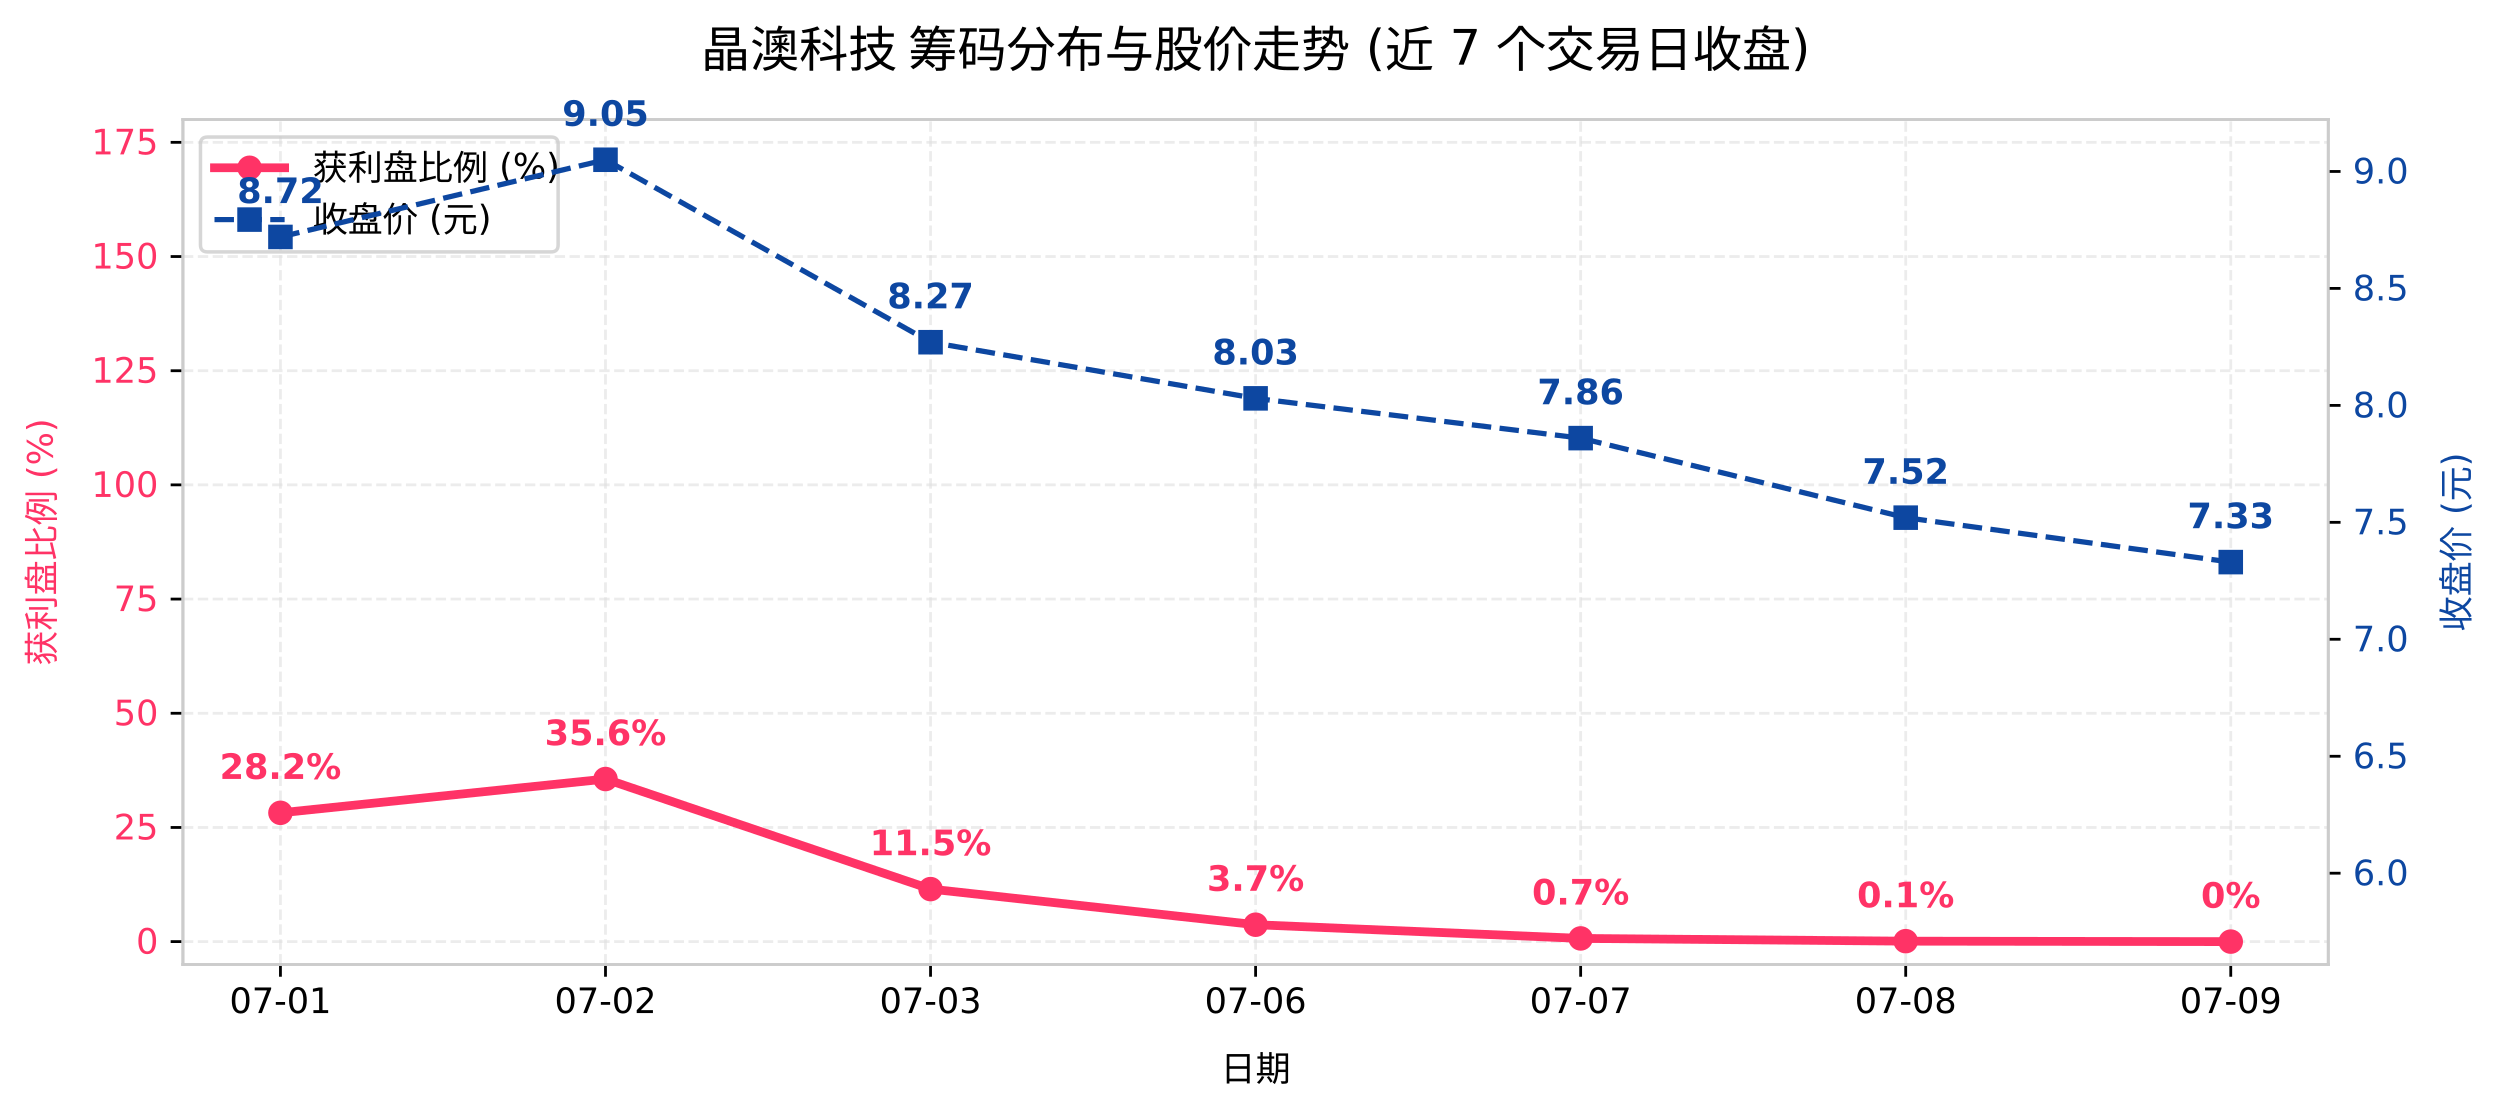
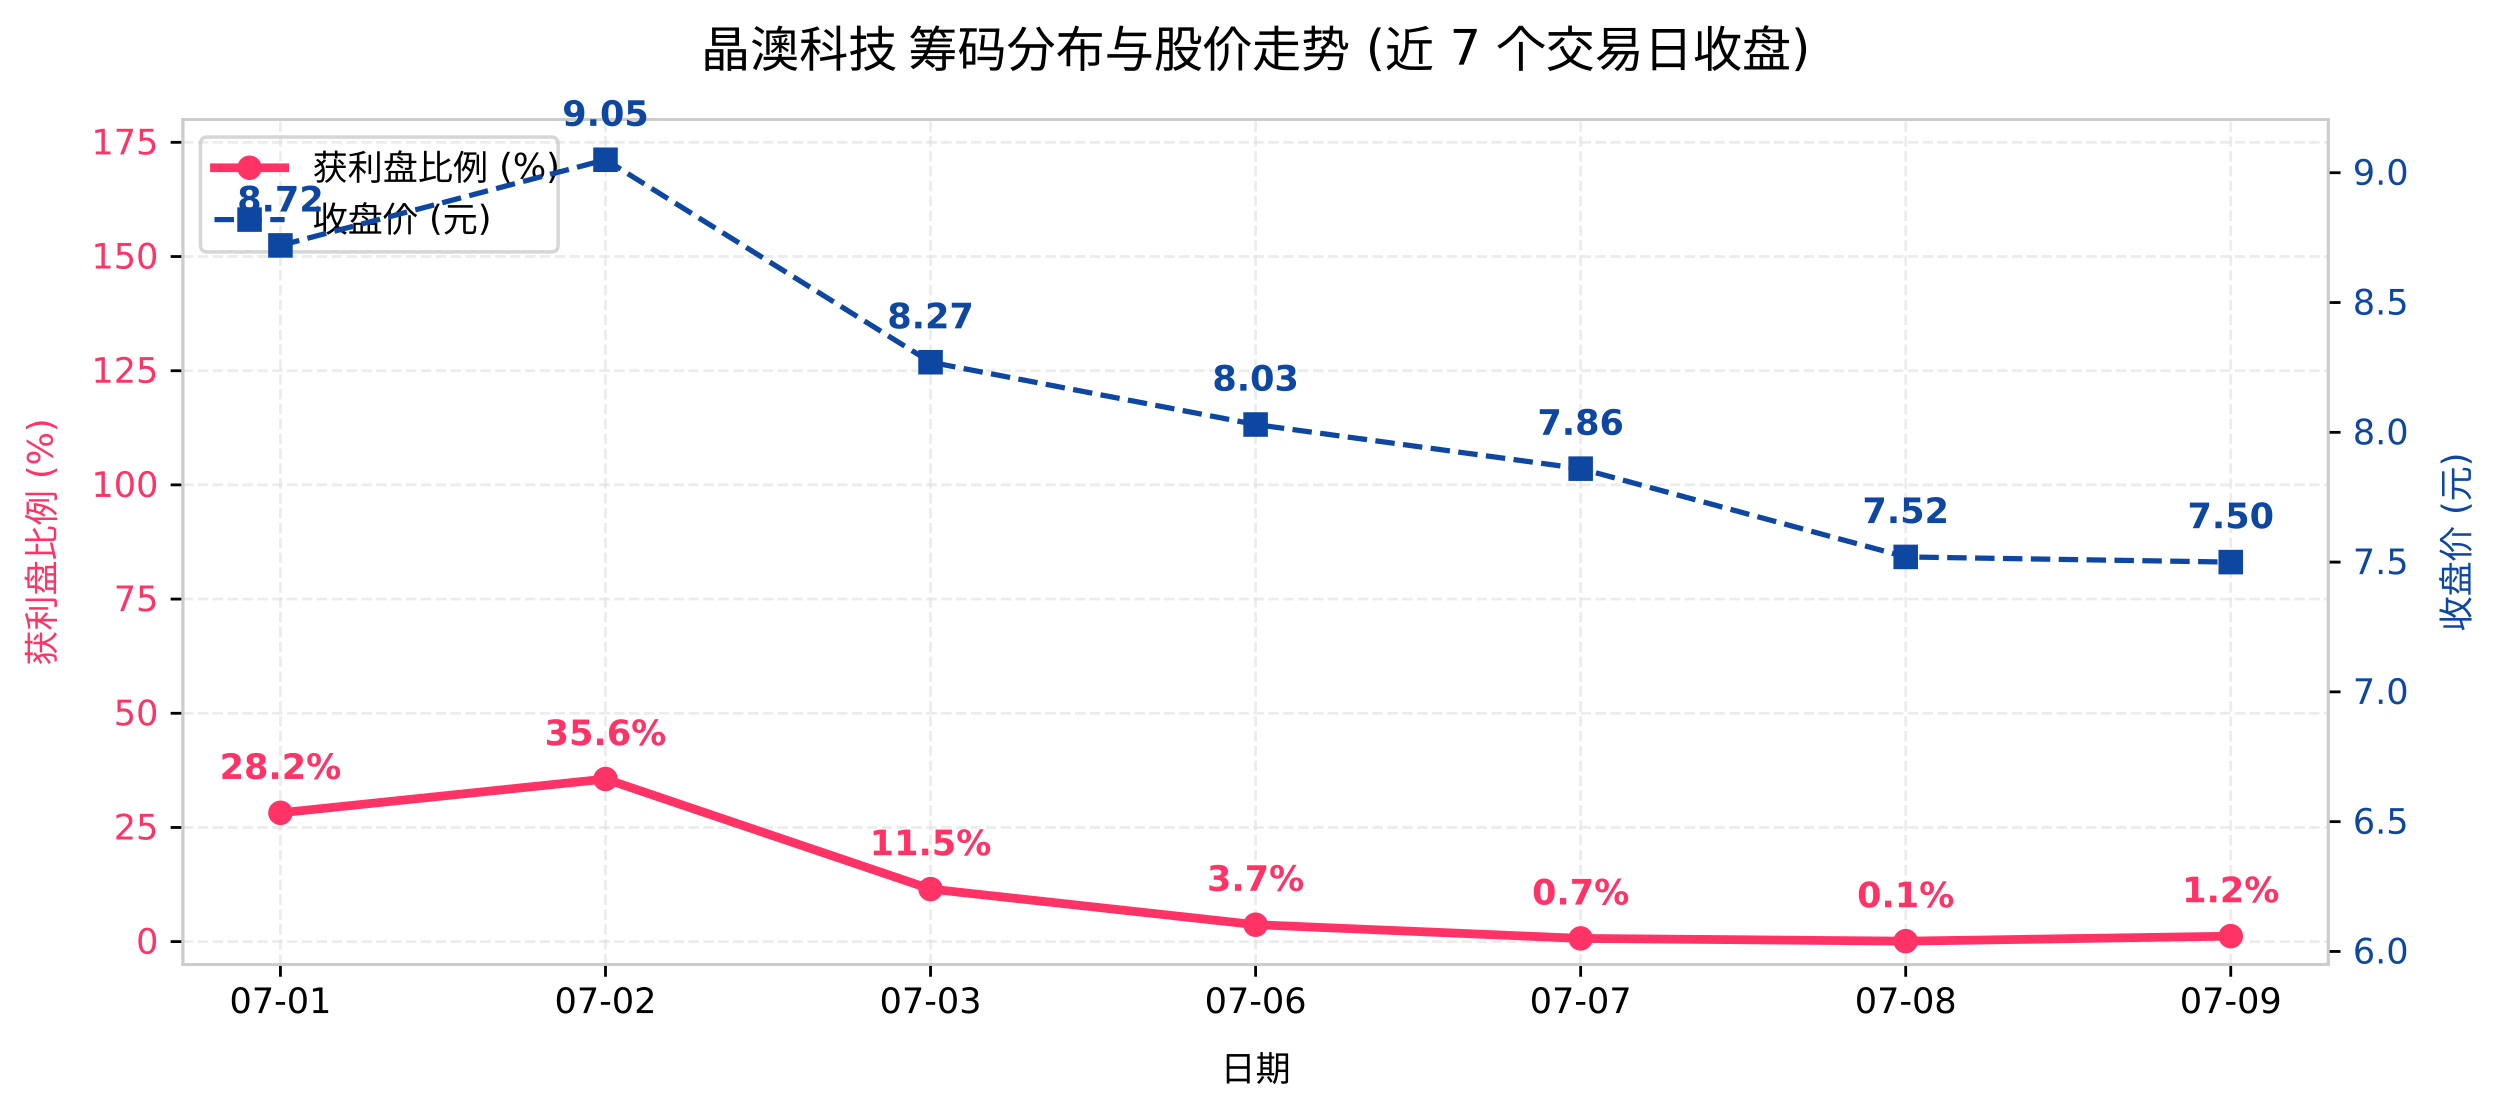
<svg xmlns="http://www.w3.org/2000/svg" xmlns:xlink="http://www.w3.org/1999/xlink" width="712.881pt" height="317.148pt" viewBox="0 0 712.881 317.148" version="1.1">
  <defs>
    <style type="text/css">*{stroke-linejoin: round; stroke-linecap: butt}</style>
  </defs>
  <g id="figure_1">
    <g id="patch_1">
      <path d="M 0 317.148  L 712.881 317.148  L 712.881 0  L 0 0  L 0 317.148  z " style="fill: none" />
    </g>
    <g id="axes_1">
      <g id="patch_2">
        <path d="M 52.163 275.017  L 663.913 275.017  L 663.913 34.08  L 52.163 34.08  L 52.163 275.017  z " style="fill: none" />
      </g>
      <g id="matplotlib.axis_1">
        <g id="xtick_1">
          <g id="line2d_1">
-             <path d="M 79.969 275.017  L 79.969 34.08  " clip-path="url(#p7b023da5e1)" style="fill: none; stroke-dasharray: 2.96,1.28; stroke-dashoffset: 0; stroke: #e0e0e0; stroke-opacity: 0.6; stroke-width: 0.8" />
+             <path d="M 79.969 275.017  L 79.969 34.08  " clip-path="url(#pf6023eccbb)" style="fill: none; stroke-dasharray: 2.96,1.28; stroke-dashoffset: 0; stroke: #e0e0e0; stroke-opacity: 0.6; stroke-width: 0.8" />
          </g>
          <g id="line2d_2">
            <defs>
-               <path id="medc913b4d0" d="M 0 0  L 0 3.5  " style="stroke: #000000; stroke-width: 0.8" />
+               <path id="mb8da2e7f18" d="M 0 0  L 0 3.5  " style="stroke: #000000; stroke-width: 0.8" />
            </defs>
            <g>
-               <use xlink:href="#medc913b4d0" x="79.969" y="275.017" style="stroke: #000000; stroke-width: 0.8" />
+               <use xlink:href="#mb8da2e7f18" x="79.969" y="275.017" style="stroke: #000000; stroke-width: 0.8" />
            </g>
          </g>
          <g id="text_1">
            <text style="font: 10px 'WenQuanYi Zen Hei', 'DejaVu Sans', 'Arial', sans-serif; text-anchor: middle" x="79.969" y="288.873" transform="rotate(-0 79.96932 288.8728)">07-01</text>
          </g>
        </g>
        <g id="xtick_2">
          <g id="line2d_3">
-             <path d="M 172.659 275.017  L 172.659 34.08  " clip-path="url(#p7b023da5e1)" style="fill: none; stroke-dasharray: 2.96,1.28; stroke-dashoffset: 0; stroke: #e0e0e0; stroke-opacity: 0.6; stroke-width: 0.8" />
+             <path d="M 172.659 275.017  L 172.659 34.08  " clip-path="url(#pf6023eccbb)" style="fill: none; stroke-dasharray: 2.96,1.28; stroke-dashoffset: 0; stroke: #e0e0e0; stroke-opacity: 0.6; stroke-width: 0.8" />
          </g>
          <g id="line2d_4">
            <g>
-               <use xlink:href="#medc913b4d0" x="172.659" y="275.017" style="stroke: #000000; stroke-width: 0.8" />
+               <use xlink:href="#mb8da2e7f18" x="172.659" y="275.017" style="stroke: #000000; stroke-width: 0.8" />
            </g>
          </g>
          <g id="text_2">
            <text style="font: 10px 'WenQuanYi Zen Hei', 'DejaVu Sans', 'Arial', sans-serif; text-anchor: middle" x="172.659" y="288.873" transform="rotate(-0 172.6587 288.8728)">07-02</text>
          </g>
        </g>
        <g id="xtick_3">
          <g id="line2d_5">
-             <path d="M 265.348 275.017  L 265.348 34.08  " clip-path="url(#p7b023da5e1)" style="fill: none; stroke-dasharray: 2.96,1.28; stroke-dashoffset: 0; stroke: #e0e0e0; stroke-opacity: 0.6; stroke-width: 0.8" />
+             <path d="M 265.348 275.017  L 265.348 34.08  " clip-path="url(#pf6023eccbb)" style="fill: none; stroke-dasharray: 2.96,1.28; stroke-dashoffset: 0; stroke: #e0e0e0; stroke-opacity: 0.6; stroke-width: 0.8" />
          </g>
          <g id="line2d_6">
            <g>
-               <use xlink:href="#medc913b4d0" x="265.348" y="275.017" style="stroke: #000000; stroke-width: 0.8" />
+               <use xlink:href="#mb8da2e7f18" x="265.348" y="275.017" style="stroke: #000000; stroke-width: 0.8" />
            </g>
          </g>
          <g id="text_3">
            <text style="font: 10px 'WenQuanYi Zen Hei', 'DejaVu Sans', 'Arial', sans-serif; text-anchor: middle" x="265.348" y="288.873" transform="rotate(-0 265.3481 288.8728)">07-03</text>
          </g>
        </g>
        <g id="xtick_4">
          <g id="line2d_7">
-             <path d="M 358.038 275.017  L 358.038 34.08  " clip-path="url(#p7b023da5e1)" style="fill: none; stroke-dasharray: 2.96,1.28; stroke-dashoffset: 0; stroke: #e0e0e0; stroke-opacity: 0.6; stroke-width: 0.8" />
+             <path d="M 358.038 275.017  L 358.038 34.08  " clip-path="url(#pf6023eccbb)" style="fill: none; stroke-dasharray: 2.96,1.28; stroke-dashoffset: 0; stroke: #e0e0e0; stroke-opacity: 0.6; stroke-width: 0.8" />
          </g>
          <g id="line2d_8">
            <g>
-               <use xlink:href="#medc913b4d0" x="358.038" y="275.017" style="stroke: #000000; stroke-width: 0.8" />
+               <use xlink:href="#mb8da2e7f18" x="358.038" y="275.017" style="stroke: #000000; stroke-width: 0.8" />
            </g>
          </g>
          <g id="text_4">
            <text style="font: 10px 'WenQuanYi Zen Hei', 'DejaVu Sans', 'Arial', sans-serif; text-anchor: middle" x="358.038" y="288.873" transform="rotate(-0 358.0375 288.8728)">07-06</text>
          </g>
        </g>
        <g id="xtick_5">
          <g id="line2d_9">
-             <path d="M 450.727 275.017  L 450.727 34.08  " clip-path="url(#p7b023da5e1)" style="fill: none; stroke-dasharray: 2.96,1.28; stroke-dashoffset: 0; stroke: #e0e0e0; stroke-opacity: 0.6; stroke-width: 0.8" />
+             <path d="M 450.727 275.017  L 450.727 34.08  " clip-path="url(#pf6023eccbb)" style="fill: none; stroke-dasharray: 2.96,1.28; stroke-dashoffset: 0; stroke: #e0e0e0; stroke-opacity: 0.6; stroke-width: 0.8" />
          </g>
          <g id="line2d_10">
            <g>
-               <use xlink:href="#medc913b4d0" x="450.727" y="275.017" style="stroke: #000000; stroke-width: 0.8" />
+               <use xlink:href="#mb8da2e7f18" x="450.727" y="275.017" style="stroke: #000000; stroke-width: 0.8" />
            </g>
          </g>
          <g id="text_5">
            <text style="font: 10px 'WenQuanYi Zen Hei', 'DejaVu Sans', 'Arial', sans-serif; text-anchor: middle" x="450.727" y="288.873" transform="rotate(-0 450.7269 288.8728)">07-07</text>
          </g>
        </g>
        <g id="xtick_6">
          <g id="line2d_11">
-             <path d="M 543.416 275.017  L 543.416 34.08  " clip-path="url(#p7b023da5e1)" style="fill: none; stroke-dasharray: 2.96,1.28; stroke-dashoffset: 0; stroke: #e0e0e0; stroke-opacity: 0.6; stroke-width: 0.8" />
+             <path d="M 543.416 275.017  L 543.416 34.08  " clip-path="url(#pf6023eccbb)" style="fill: none; stroke-dasharray: 2.96,1.28; stroke-dashoffset: 0; stroke: #e0e0e0; stroke-opacity: 0.6; stroke-width: 0.8" />
          </g>
          <g id="line2d_12">
            <g>
-               <use xlink:href="#medc913b4d0" x="543.416" y="275.017" style="stroke: #000000; stroke-width: 0.8" />
+               <use xlink:href="#mb8da2e7f18" x="543.416" y="275.017" style="stroke: #000000; stroke-width: 0.8" />
            </g>
          </g>
          <g id="text_6">
            <text style="font: 10px 'WenQuanYi Zen Hei', 'DejaVu Sans', 'Arial', sans-serif; text-anchor: middle" x="543.416" y="288.873" transform="rotate(-0 543.4163 288.8728)">07-08</text>
          </g>
        </g>
        <g id="xtick_7">
          <g id="line2d_13">
-             <path d="M 636.106 275.017  L 636.106 34.08  " clip-path="url(#p7b023da5e1)" style="fill: none; stroke-dasharray: 2.96,1.28; stroke-dashoffset: 0; stroke: #e0e0e0; stroke-opacity: 0.6; stroke-width: 0.8" />
+             <path d="M 636.106 275.017  L 636.106 34.08  " clip-path="url(#pf6023eccbb)" style="fill: none; stroke-dasharray: 2.96,1.28; stroke-dashoffset: 0; stroke: #e0e0e0; stroke-opacity: 0.6; stroke-width: 0.8" />
          </g>
          <g id="line2d_14">
            <g>
-               <use xlink:href="#medc913b4d0" x="636.106" y="275.017" style="stroke: #000000; stroke-width: 0.8" />
+               <use xlink:href="#mb8da2e7f18" x="636.106" y="275.017" style="stroke: #000000; stroke-width: 0.8" />
            </g>
          </g>
          <g id="text_7">
            <text style="font: 10px 'WenQuanYi Zen Hei', 'DejaVu Sans', 'Arial', sans-serif; text-anchor: middle" x="636.106" y="288.873" transform="rotate(-0 636.1057 288.8728)">07-09</text>
          </g>
        </g>
        <g id="text_8">
          <text style="font: 10px 'WenQuanYi Zen Hei', 'DejaVu Sans', 'Arial', sans-serif; text-anchor: middle" x="358.038" y="308.287" transform="rotate(-0 358.0375 308.2869)">日期</text>
        </g>
      </g>
      <g id="matplotlib.axis_2">
        <g id="ytick_1">
          <g id="line2d_15">
-             <path d="M 52.163 268.505  L 663.913 268.505  " clip-path="url(#p7b023da5e1)" style="fill: none; stroke-dasharray: 2.96,1.28; stroke-dashoffset: 0; stroke: #e0e0e0; stroke-opacity: 0.6; stroke-width: 0.8" />
+             <path d="M 52.163 268.505  L 663.913 268.505  " clip-path="url(#pf6023eccbb)" style="fill: none; stroke-dasharray: 2.96,1.28; stroke-dashoffset: 0; stroke: #e0e0e0; stroke-opacity: 0.6; stroke-width: 0.8" />
          </g>
          <g id="line2d_16">
            <defs>
-               <path id="m69c8188808" d="M 0 0  L -3.5 0  " style="stroke: #000000; stroke-width: 0.8" />
+               <path id="ma085592f38" d="M 0 0  L -3.5 0  " style="stroke: #000000; stroke-width: 0.8" />
            </defs>
            <g>
-               <use xlink:href="#m69c8188808" x="52.163" y="268.505" style="stroke: #000000; stroke-width: 0.8" />
+               <use xlink:href="#ma085592f38" x="52.163" y="268.505" style="stroke: #000000; stroke-width: 0.8" />
            </g>
          </g>
          <g id="text_9">
            <text style="fill: #ff3366; font: 10px 'WenQuanYi Zen Hei', 'DejaVu Sans', 'Arial', sans-serif; text-anchor: end" x="45.163" y="271.933" transform="rotate(-0 45.1625 271.9329)">0</text>
          </g>
        </g>
        <g id="ytick_2">
          <g id="line2d_17">
-             <path d="M 52.163 235.946  L 663.913 235.946  " clip-path="url(#p7b023da5e1)" style="fill: none; stroke-dasharray: 2.96,1.28; stroke-dashoffset: 0; stroke: #e0e0e0; stroke-opacity: 0.6; stroke-width: 0.8" />
+             <path d="M 52.163 235.946  L 663.913 235.946  " clip-path="url(#pf6023eccbb)" style="fill: none; stroke-dasharray: 2.96,1.28; stroke-dashoffset: 0; stroke: #e0e0e0; stroke-opacity: 0.6; stroke-width: 0.8" />
          </g>
          <g id="line2d_18">
            <g>
-               <use xlink:href="#m69c8188808" x="52.163" y="235.946" style="stroke: #000000; stroke-width: 0.8" />
+               <use xlink:href="#ma085592f38" x="52.163" y="235.946" style="stroke: #000000; stroke-width: 0.8" />
            </g>
          </g>
          <g id="text_10">
            <text style="fill: #ff3366; font: 10px 'WenQuanYi Zen Hei', 'DejaVu Sans', 'Arial', sans-serif; text-anchor: end" x="45.163" y="239.374" transform="rotate(-0 45.1625 239.3739)">25</text>
          </g>
        </g>
        <g id="ytick_3">
          <g id="line2d_19">
-             <path d="M 52.163 203.387  L 663.913 203.387  " clip-path="url(#p7b023da5e1)" style="fill: none; stroke-dasharray: 2.96,1.28; stroke-dashoffset: 0; stroke: #e0e0e0; stroke-opacity: 0.6; stroke-width: 0.8" />
+             <path d="M 52.163 203.387  L 663.913 203.387  " clip-path="url(#pf6023eccbb)" style="fill: none; stroke-dasharray: 2.96,1.28; stroke-dashoffset: 0; stroke: #e0e0e0; stroke-opacity: 0.6; stroke-width: 0.8" />
          </g>
          <g id="line2d_20">
            <g>
-               <use xlink:href="#m69c8188808" x="52.163" y="203.387" style="stroke: #000000; stroke-width: 0.8" />
+               <use xlink:href="#ma085592f38" x="52.163" y="203.387" style="stroke: #000000; stroke-width: 0.8" />
            </g>
          </g>
          <g id="text_11">
            <text style="fill: #ff3366; font: 10px 'WenQuanYi Zen Hei', 'DejaVu Sans', 'Arial', sans-serif; text-anchor: end" x="45.163" y="206.815" transform="rotate(-0 45.1625 206.815)">50</text>
          </g>
        </g>
        <g id="ytick_4">
          <g id="line2d_21">
-             <path d="M 52.163 170.828  L 663.913 170.828  " clip-path="url(#p7b023da5e1)" style="fill: none; stroke-dasharray: 2.96,1.28; stroke-dashoffset: 0; stroke: #e0e0e0; stroke-opacity: 0.6; stroke-width: 0.8" />
+             <path d="M 52.163 170.828  L 663.913 170.828  " clip-path="url(#pf6023eccbb)" style="fill: none; stroke-dasharray: 2.96,1.28; stroke-dashoffset: 0; stroke: #e0e0e0; stroke-opacity: 0.6; stroke-width: 0.8" />
          </g>
          <g id="line2d_22">
            <g>
-               <use xlink:href="#m69c8188808" x="52.163" y="170.828" style="stroke: #000000; stroke-width: 0.8" />
+               <use xlink:href="#ma085592f38" x="52.163" y="170.828" style="stroke: #000000; stroke-width: 0.8" />
            </g>
          </g>
          <g id="text_12">
            <text style="fill: #ff3366; font: 10px 'WenQuanYi Zen Hei', 'DejaVu Sans', 'Arial', sans-serif; text-anchor: end" x="45.163" y="174.256" transform="rotate(-0 45.1625 174.256)">75</text>
          </g>
        </g>
        <g id="ytick_5">
          <g id="line2d_23">
-             <path d="M 52.163 138.269  L 663.913 138.269  " clip-path="url(#p7b023da5e1)" style="fill: none; stroke-dasharray: 2.96,1.28; stroke-dashoffset: 0; stroke: #e0e0e0; stroke-opacity: 0.6; stroke-width: 0.8" />
+             <path d="M 52.163 138.269  L 663.913 138.269  " clip-path="url(#pf6023eccbb)" style="fill: none; stroke-dasharray: 2.96,1.28; stroke-dashoffset: 0; stroke: #e0e0e0; stroke-opacity: 0.6; stroke-width: 0.8" />
          </g>
          <g id="line2d_24">
            <g>
-               <use xlink:href="#m69c8188808" x="52.163" y="138.269" style="stroke: #000000; stroke-width: 0.8" />
+               <use xlink:href="#ma085592f38" x="52.163" y="138.269" style="stroke: #000000; stroke-width: 0.8" />
            </g>
          </g>
          <g id="text_13">
            <text style="fill: #ff3366; font: 10px 'WenQuanYi Zen Hei', 'DejaVu Sans', 'Arial', sans-serif; text-anchor: end" x="45.163" y="141.697" transform="rotate(-0 45.1625 141.6971)">100</text>
          </g>
        </g>
        <g id="ytick_6">
          <g id="line2d_25">
-             <path d="M 52.163 105.71  L 663.913 105.71  " clip-path="url(#p7b023da5e1)" style="fill: none; stroke-dasharray: 2.96,1.28; stroke-dashoffset: 0; stroke: #e0e0e0; stroke-opacity: 0.6; stroke-width: 0.8" />
+             <path d="M 52.163 105.71  L 663.913 105.71  " clip-path="url(#pf6023eccbb)" style="fill: none; stroke-dasharray: 2.96,1.28; stroke-dashoffset: 0; stroke: #e0e0e0; stroke-opacity: 0.6; stroke-width: 0.8" />
          </g>
          <g id="line2d_26">
            <g>
-               <use xlink:href="#m69c8188808" x="52.163" y="105.71" style="stroke: #000000; stroke-width: 0.8" />
+               <use xlink:href="#ma085592f38" x="52.163" y="105.71" style="stroke: #000000; stroke-width: 0.8" />
            </g>
          </g>
          <g id="text_14">
            <text style="fill: #ff3366; font: 10px 'WenQuanYi Zen Hei', 'DejaVu Sans', 'Arial', sans-serif; text-anchor: end" x="45.163" y="109.138" transform="rotate(-0 45.1625 109.1381)">125</text>
          </g>
        </g>
        <g id="ytick_7">
          <g id="line2d_27">
-             <path d="M 52.163 73.151  L 663.913 73.151  " clip-path="url(#p7b023da5e1)" style="fill: none; stroke-dasharray: 2.96,1.28; stroke-dashoffset: 0; stroke: #e0e0e0; stroke-opacity: 0.6; stroke-width: 0.8" />
+             <path d="M 52.163 73.151  L 663.913 73.151  " clip-path="url(#pf6023eccbb)" style="fill: none; stroke-dasharray: 2.96,1.28; stroke-dashoffset: 0; stroke: #e0e0e0; stroke-opacity: 0.6; stroke-width: 0.8" />
          </g>
          <g id="line2d_28">
            <g>
-               <use xlink:href="#m69c8188808" x="52.163" y="73.151" style="stroke: #000000; stroke-width: 0.8" />
+               <use xlink:href="#ma085592f38" x="52.163" y="73.151" style="stroke: #000000; stroke-width: 0.8" />
            </g>
          </g>
          <g id="text_15">
            <text style="fill: #ff3366; font: 10px 'WenQuanYi Zen Hei', 'DejaVu Sans', 'Arial', sans-serif; text-anchor: end" x="45.163" y="76.579" transform="rotate(-0 45.1625 76.57918)">150</text>
          </g>
        </g>
        <g id="ytick_8">
          <g id="line2d_29">
-             <path d="M 52.163 40.592  L 663.913 40.592  " clip-path="url(#p7b023da5e1)" style="fill: none; stroke-dasharray: 2.96,1.28; stroke-dashoffset: 0; stroke: #e0e0e0; stroke-opacity: 0.6; stroke-width: 0.8" />
+             <path d="M 52.163 40.592  L 663.913 40.592  " clip-path="url(#pf6023eccbb)" style="fill: none; stroke-dasharray: 2.96,1.28; stroke-dashoffset: 0; stroke: #e0e0e0; stroke-opacity: 0.6; stroke-width: 0.8" />
          </g>
          <g id="line2d_30">
            <g>
-               <use xlink:href="#m69c8188808" x="52.163" y="40.592" style="stroke: #000000; stroke-width: 0.8" />
+               <use xlink:href="#ma085592f38" x="52.163" y="40.592" style="stroke: #000000; stroke-width: 0.8" />
            </g>
          </g>
          <g id="text_16">
            <text style="fill: #ff3366; font: 10px 'WenQuanYi Zen Hei', 'DejaVu Sans', 'Arial', sans-serif; text-anchor: end" x="45.163" y="44.02" transform="rotate(-0 45.1625 44.02023)">175</text>
          </g>
        </g>
        <g id="text_17">
          <text style="fill: #ff3366; font: 10px 'WenQuanYi Zen Hei', 'DejaVu Sans', 'Arial', sans-serif; text-anchor: middle" x="15.463" y="154.548" transform="rotate(-90 15.4625 154.5484)">获利盘比例 (%)</text>
        </g>
      </g>
      <g id="line2d_31">
-         <path d="M 79.969 231.778  L 172.659 222.141  L 265.348 253.528  L 358.038 263.686  L 450.727 267.593  L 543.416 268.375  L 636.106 268.505  " clip-path="url(#p7b023da5e1)" style="fill: none; stroke: #ff3366; stroke-width: 2.5; stroke-linecap: square" />
+         <path d="M 79.969 231.778  L 172.659 222.141  L 265.348 253.528  L 358.038 263.686  L 450.727 267.593  L 543.416 268.375  L 636.106 266.942  " clip-path="url(#pf6023eccbb)" style="fill: none; stroke: #ff3366; stroke-width: 2.5; stroke-linecap: square" />
        <defs>
-           <path id="mb3b3b5ca3a" d="M 0 3  C 0.796 3 1.559 2.684 2.121 2.121  C 2.684 1.559 3 0.796 3 0  C 3 -0.796 2.684 -1.559 2.121 -2.121  C 1.559 -2.684 0.796 -3 0 -3  C -0.796 -3 -1.559 -2.684 -2.121 -2.121  C -2.684 -1.559 -3 -0.796 -3 0  C -3 0.796 -2.684 1.559 -2.121 2.121  C -1.559 2.684 -0.796 3 0 3  z " style="stroke: #ff3366" />
+           <path id="m121fe4427e" d="M 0 3  C 0.796 3 1.559 2.684 2.121 2.121  C 2.684 1.559 3 0.796 3 0  C 3 -0.796 2.684 -1.559 2.121 -2.121  C 1.559 -2.684 0.796 -3 0 -3  C -0.796 -3 -1.559 -2.684 -2.121 -2.121  C -2.684 -1.559 -3 -0.796 -3 0  C -3 0.796 -2.684 1.559 -2.121 2.121  C -1.559 2.684 -0.796 3 0 3  z " style="stroke: #ff3366" />
        </defs>
-         <g clip-path="url(#p7b023da5e1)">
-           <use xlink:href="#mb3b3b5ca3a" x="79.969" y="231.778" style="fill: #ff3366; stroke: #ff3366" />
-           <use xlink:href="#mb3b3b5ca3a" x="172.659" y="222.141" style="fill: #ff3366; stroke: #ff3366" />
-           <use xlink:href="#mb3b3b5ca3a" x="265.348" y="253.528" style="fill: #ff3366; stroke: #ff3366" />
-           <use xlink:href="#mb3b3b5ca3a" x="358.038" y="263.686" style="fill: #ff3366; stroke: #ff3366" />
-           <use xlink:href="#mb3b3b5ca3a" x="450.727" y="267.593" style="fill: #ff3366; stroke: #ff3366" />
-           <use xlink:href="#mb3b3b5ca3a" x="543.416" y="268.375" style="fill: #ff3366; stroke: #ff3366" />
-           <use xlink:href="#mb3b3b5ca3a" x="636.106" y="268.505" style="fill: #ff3366; stroke: #ff3366" />
+         <g clip-path="url(#pf6023eccbb)">
+           <use xlink:href="#m121fe4427e" x="79.969" y="231.778" style="fill: #ff3366; stroke: #ff3366" />
+           <use xlink:href="#m121fe4427e" x="172.659" y="222.141" style="fill: #ff3366; stroke: #ff3366" />
+           <use xlink:href="#m121fe4427e" x="265.348" y="253.528" style="fill: #ff3366; stroke: #ff3366" />
+           <use xlink:href="#m121fe4427e" x="358.038" y="263.686" style="fill: #ff3366; stroke: #ff3366" />
+           <use xlink:href="#m121fe4427e" x="450.727" y="267.593" style="fill: #ff3366; stroke: #ff3366" />
+           <use xlink:href="#m121fe4427e" x="543.416" y="268.375" style="fill: #ff3366; stroke: #ff3366" />
+           <use xlink:href="#m121fe4427e" x="636.106" y="266.942" style="fill: #ff3366; stroke: #ff3366" />
        </g>
      </g>
      <g id="patch_3">
        <path d="M 52.163 275.017  L 52.163 34.08  " style="fill: none; stroke: #cccccc; stroke-width: 0.8; stroke-linejoin: miter; stroke-linecap: square" />
      </g>
      <g id="patch_4">
        <path d="M 663.913 275.017  L 663.913 34.08  " style="fill: none; stroke: #cccccc; stroke-width: 0.8; stroke-linejoin: miter; stroke-linecap: square" />
      </g>
      <g id="patch_5">
        <path d="M 52.163 275.017  L 663.913 275.017  " style="fill: none; stroke: #cccccc; stroke-width: 0.8; stroke-linejoin: miter; stroke-linecap: square" />
      </g>
      <g id="patch_6">
        <path d="M 52.163 34.08  L 663.913 34.08  " style="fill: none; stroke: #cccccc; stroke-width: 0.8; stroke-linejoin: miter; stroke-linecap: square" />
      </g>
      <g id="text_18">
        <text style="fill: #ff3366; font: 700 10px 'WenQuanYi Zen Hei', 'DejaVu Sans', 'Arial', sans-serif; text-anchor: middle" x="79.969" y="222.117" transform="rotate(-0 79.96932 222.1173)">28.2%</text>
      </g>
      <g id="text_19">
        <text style="fill: #ff3366; font: 700 10px 'WenQuanYi Zen Hei', 'DejaVu Sans', 'Arial', sans-serif; text-anchor: middle" x="172.659" y="212.48" transform="rotate(-0 172.6587 212.4799)">35.6%</text>
      </g>
      <g id="text_20">
        <text style="fill: #ff3366; font: 700 10px 'WenQuanYi Zen Hei', 'DejaVu Sans', 'Arial', sans-serif; text-anchor: middle" x="265.348" y="243.867" transform="rotate(-0 265.3481 243.8667)">11.5%</text>
      </g>
      <g id="text_21">
        <text style="fill: #ff3366; font: 700 10px 'WenQuanYi Zen Hei', 'DejaVu Sans', 'Arial', sans-serif; text-anchor: middle" x="358.038" y="254.025" transform="rotate(-0 358.0375 254.0251)">3.7%</text>
      </g>
      <g id="text_22">
        <text style="fill: #ff3366; font: 700 10px 'WenQuanYi Zen Hei', 'DejaVu Sans', 'Arial', sans-serif; text-anchor: middle" x="450.727" y="257.932" transform="rotate(-0 450.7269 257.9322)">0.7%</text>
      </g>
      <g id="text_23">
        <text style="fill: #ff3366; font: 700 10px 'WenQuanYi Zen Hei', 'DejaVu Sans', 'Arial', sans-serif; text-anchor: middle" x="543.416" y="258.714" transform="rotate(-0 543.4163 258.7136)">0.1%</text>
      </g>
      <g id="text_24">
-         <text style="fill: #ff3366; font: 700 10px 'WenQuanYi Zen Hei', 'DejaVu Sans', 'Arial', sans-serif; text-anchor: middle" x="636.106" y="258.844" transform="rotate(-0 636.1057 258.8438)">0%</text>
+         <text style="fill: #ff3366; font: 700 10px 'WenQuanYi Zen Hei', 'DejaVu Sans', 'Arial', sans-serif; text-anchor: middle" x="636.106" y="257.281" transform="rotate(-0 636.1057 257.281)">1.2%</text>
      </g>
      <g id="legend_1">
        <g id="patch_7">
          <path d="M 59.163 71.829  L 157.15 71.829  Q 159.15 71.829 159.15 69.829  L 159.15 41.08  Q 159.15 39.08 157.15 39.08  L 59.163 39.08  Q 57.163 39.08 57.163 41.08  L 57.163 69.829  Q 57.163 71.829 59.163 71.829  L 59.163 71.829  z " style="fill: none; opacity: 0.8; stroke: #cccccc; stroke-linejoin: miter" />
        </g>
        <g id="line2d_32">
          <path d="M 61.163 47.843  L 71.162 47.843  L 81.162 47.843  " style="fill: none; stroke: #ff3366; stroke-width: 2.5; stroke-linecap: square" />
          <g>
-             <use xlink:href="#mb3b3b5ca3a" x="71.162" y="47.843" style="fill: #ff3366; stroke: #ff3366" />
+             <use xlink:href="#m121fe4427e" x="71.162" y="47.843" style="fill: #ff3366; stroke: #ff3366" />
          </g>
        </g>
        <g id="text_25">
          <text style="font: 10px 'WenQuanYi Zen Hei', 'DejaVu Sans', 'Arial', sans-serif; text-anchor: start" x="89.162" y="51.343" transform="rotate(-0 89.1625 51.34281)">获利盘比例 (%)</text>
        </g>
        <g id="line2d_33">
          <path d="M 61.163 62.619  L 71.162 62.619  L 81.162 62.619  " style="fill: none; stroke-dasharray: 5.55,2.4; stroke-dashoffset: 0; stroke: #0d47a1; stroke-width: 1.5" />
          <defs>
-             <path id="m50f1bbf8d5" d="M -3 3  L 3 3  L 3 -3  L -3 -3  z " style="stroke: #0d47a1; stroke-linejoin: miter" />
+             <path id="m762334d76e" d="M -3 3  L 3 3  L 3 -3  L -3 -3  z " style="stroke: #0d47a1; stroke-linejoin: miter" />
          </defs>
          <g>
-             <use xlink:href="#m50f1bbf8d5" x="71.162" y="62.619" style="fill: #0d47a1; stroke: #0d47a1; stroke-linejoin: miter" />
+             <use xlink:href="#m762334d76e" x="71.162" y="62.619" style="fill: #0d47a1; stroke: #0d47a1; stroke-linejoin: miter" />
          </g>
        </g>
        <g id="text_26">
          <text style="font: 10px 'WenQuanYi Zen Hei', 'DejaVu Sans', 'Arial', sans-serif; text-anchor: start" x="89.162" y="66.119" transform="rotate(-0 89.1625 66.11938)">收盘价 (元)</text>
        </g>
      </g>
    </g>
    <g id="axes_2">
      <g id="matplotlib.axis_3">
        <g id="ytick_9">
          <g id="line2d_34">
            <defs>
-               <path id="m278b7870ca" d="M 0 0  L 3.5 0  " style="stroke: #000000; stroke-width: 0.8" />
+               <path id="m344443b60f" d="M 0 0  L 3.5 0  " style="stroke: #000000; stroke-width: 0.8" />
            </defs>
            <g>
-               <use xlink:href="#m278b7870ca" x="663.913" y="249.002" style="stroke: #000000; stroke-width: 0.8" />
+               <use xlink:href="#m344443b60f" x="663.913" y="271.316" style="stroke: #000000; stroke-width: 0.8" />
            </g>
          </g>
          <g id="text_27">
-             <text style="fill: #0d47a1; font: 10px 'WenQuanYi Zen Hei', 'DejaVu Sans', 'Arial', sans-serif; text-anchor: start" x="670.913" y="252.43" transform="rotate(-0 670.9125 252.43)">6.0</text>
+             <text style="fill: #0d47a1; font: 10px 'WenQuanYi Zen Hei', 'DejaVu Sans', 'Arial', sans-serif; text-anchor: start" x="670.913" y="274.744" transform="rotate(-0 670.9125 274.7437)">6.0</text>
          </g>
        </g>
        <g id="ytick_10">
          <g id="line2d_35">
            <g>
-               <use xlink:href="#m278b7870ca" x="663.913" y="215.65" style="stroke: #000000; stroke-width: 0.8" />
+               <use xlink:href="#m344443b60f" x="663.913" y="234.305" style="stroke: #000000; stroke-width: 0.8" />
            </g>
          </g>
          <g id="text_28">
-             <text style="fill: #0d47a1; font: 10px 'WenQuanYi Zen Hei', 'DejaVu Sans', 'Arial', sans-serif; text-anchor: start" x="670.913" y="219.078" transform="rotate(-0 670.9125 219.0778)">6.5</text>
+             <text style="fill: #0d47a1; font: 10px 'WenQuanYi Zen Hei', 'DejaVu Sans', 'Arial', sans-serif; text-anchor: start" x="670.913" y="237.733" transform="rotate(-0 670.9125 237.7335)">6.5</text>
          </g>
        </g>
        <g id="ytick_11">
          <g id="line2d_36">
            <g>
-               <use xlink:href="#m278b7870ca" x="663.913" y="182.297" style="stroke: #000000; stroke-width: 0.8" />
+               <use xlink:href="#m344443b60f" x="663.913" y="197.295" style="stroke: #000000; stroke-width: 0.8" />
            </g>
          </g>
          <g id="text_29">
-             <text style="fill: #0d47a1; font: 10px 'WenQuanYi Zen Hei', 'DejaVu Sans', 'Arial', sans-serif; text-anchor: start" x="670.913" y="185.726" transform="rotate(-0 670.9125 185.7256)">7.0</text>
+             <text style="fill: #0d47a1; font: 10px 'WenQuanYi Zen Hei', 'DejaVu Sans', 'Arial', sans-serif; text-anchor: start" x="670.913" y="200.723" transform="rotate(-0 670.9125 200.7233)">7.0</text>
          </g>
        </g>
        <g id="ytick_12">
          <g id="line2d_37">
            <g>
-               <use xlink:href="#m278b7870ca" x="663.913" y="148.945" style="stroke: #000000; stroke-width: 0.8" />
+               <use xlink:href="#m344443b60f" x="663.913" y="160.285" style="stroke: #000000; stroke-width: 0.8" />
            </g>
          </g>
          <g id="text_30">
-             <text style="fill: #0d47a1; font: 10px 'WenQuanYi Zen Hei', 'DejaVu Sans', 'Arial', sans-serif; text-anchor: start" x="670.913" y="152.373" transform="rotate(-0 670.9125 152.3734)">7.5</text>
+             <text style="fill: #0d47a1; font: 10px 'WenQuanYi Zen Hei', 'DejaVu Sans', 'Arial', sans-serif; text-anchor: start" x="670.913" y="163.713" transform="rotate(-0 670.9125 163.7131)">7.5</text>
          </g>
        </g>
        <g id="ytick_13">
          <g id="line2d_38">
            <g>
-               <use xlink:href="#m278b7870ca" x="663.913" y="115.593" style="stroke: #000000; stroke-width: 0.8" />
+               <use xlink:href="#m344443b60f" x="663.913" y="123.275" style="stroke: #000000; stroke-width: 0.8" />
            </g>
          </g>
          <g id="text_31">
-             <text style="fill: #0d47a1; font: 10px 'WenQuanYi Zen Hei', 'DejaVu Sans', 'Arial', sans-serif; text-anchor: start" x="670.913" y="119.021" transform="rotate(-0 670.9125 119.0212)">8.0</text>
+             <text style="fill: #0d47a1; font: 10px 'WenQuanYi Zen Hei', 'DejaVu Sans', 'Arial', sans-serif; text-anchor: start" x="670.913" y="126.703" transform="rotate(-0 670.9125 126.703)">8.0</text>
          </g>
        </g>
        <g id="ytick_14">
          <g id="line2d_39">
            <g>
-               <use xlink:href="#m278b7870ca" x="663.913" y="82.241" style="stroke: #000000; stroke-width: 0.8" />
+               <use xlink:href="#m344443b60f" x="663.913" y="86.265" style="stroke: #000000; stroke-width: 0.8" />
            </g>
          </g>
          <g id="text_32">
-             <text style="fill: #0d47a1; font: 10px 'WenQuanYi Zen Hei', 'DejaVu Sans', 'Arial', sans-serif; text-anchor: start" x="670.913" y="85.669" transform="rotate(-0 670.9125 85.66901)">8.5</text>
+             <text style="fill: #0d47a1; font: 10px 'WenQuanYi Zen Hei', 'DejaVu Sans', 'Arial', sans-serif; text-anchor: start" x="670.913" y="89.693" transform="rotate(-0 670.9125 89.69279)">8.5</text>
          </g>
        </g>
        <g id="ytick_15">
          <g id="line2d_40">
            <g>
-               <use xlink:href="#m278b7870ca" x="663.913" y="48.889" style="stroke: #000000; stroke-width: 0.8" />
+               <use xlink:href="#m344443b60f" x="663.913" y="49.254" style="stroke: #000000; stroke-width: 0.8" />
            </g>
          </g>
          <g id="text_33">
-             <text style="fill: #0d47a1; font: 10px 'WenQuanYi Zen Hei', 'DejaVu Sans', 'Arial', sans-serif; text-anchor: start" x="670.913" y="52.317" transform="rotate(-0 670.9125 52.31681)">9.0</text>
+             <text style="fill: #0d47a1; font: 10px 'WenQuanYi Zen Hei', 'DejaVu Sans', 'Arial', sans-serif; text-anchor: start" x="670.913" y="52.683" transform="rotate(-0 670.9125 52.68261)">9.0</text>
          </g>
        </g>
        <g id="text_34">
          <text style="fill: #0d47a1; font: 10px 'WenQuanYi Zen Hei', 'DejaVu Sans', 'Arial', sans-serif; text-anchor: middle" x="703.972" y="154.548" transform="rotate(-90 703.9719 154.5484)">收盘价 (元)</text>
        </g>
      </g>
      <g id="line2d_41">
-         <path d="M 79.969 67.566  L 172.659 45.553  L 265.348 97.583  L 358.038 113.592  L 450.727 124.932  L 543.416 147.611  L 636.106 160.285  " clip-path="url(#p7b023da5e1)" style="fill: none; stroke-dasharray: 5.55,2.4; stroke-dashoffset: 0; stroke: #0d47a1; stroke-width: 1.5" />
-         <g clip-path="url(#p7b023da5e1)">
-           <use xlink:href="#m50f1bbf8d5" x="79.969" y="67.566" style="fill: #0d47a1; stroke: #0d47a1; stroke-linejoin: miter" />
-           <use xlink:href="#m50f1bbf8d5" x="172.659" y="45.553" style="fill: #0d47a1; stroke: #0d47a1; stroke-linejoin: miter" />
-           <use xlink:href="#m50f1bbf8d5" x="265.348" y="97.583" style="fill: #0d47a1; stroke: #0d47a1; stroke-linejoin: miter" />
-           <use xlink:href="#m50f1bbf8d5" x="358.038" y="113.592" style="fill: #0d47a1; stroke: #0d47a1; stroke-linejoin: miter" />
-           <use xlink:href="#m50f1bbf8d5" x="450.727" y="124.932" style="fill: #0d47a1; stroke: #0d47a1; stroke-linejoin: miter" />
-           <use xlink:href="#m50f1bbf8d5" x="543.416" y="147.611" style="fill: #0d47a1; stroke: #0d47a1; stroke-linejoin: miter" />
-           <use xlink:href="#m50f1bbf8d5" x="636.106" y="160.285" style="fill: #0d47a1; stroke: #0d47a1; stroke-linejoin: miter" />
+         <path d="M 79.969 69.98  L 172.659 45.553  L 265.348 103.289  L 358.038 121.054  L 450.727 133.638  L 543.416 158.805  L 636.106 160.285  " clip-path="url(#pf6023eccbb)" style="fill: none; stroke-dasharray: 5.55,2.4; stroke-dashoffset: 0; stroke: #0d47a1; stroke-width: 1.5" />
+         <g clip-path="url(#pf6023eccbb)">
+           <use xlink:href="#m762334d76e" x="79.969" y="69.98" style="fill: #0d47a1; stroke: #0d47a1; stroke-linejoin: miter" />
+           <use xlink:href="#m762334d76e" x="172.659" y="45.553" style="fill: #0d47a1; stroke: #0d47a1; stroke-linejoin: miter" />
+           <use xlink:href="#m762334d76e" x="265.348" y="103.289" style="fill: #0d47a1; stroke: #0d47a1; stroke-linejoin: miter" />
+           <use xlink:href="#m762334d76e" x="358.038" y="121.054" style="fill: #0d47a1; stroke: #0d47a1; stroke-linejoin: miter" />
+           <use xlink:href="#m762334d76e" x="450.727" y="133.638" style="fill: #0d47a1; stroke: #0d47a1; stroke-linejoin: miter" />
+           <use xlink:href="#m762334d76e" x="543.416" y="158.805" style="fill: #0d47a1; stroke: #0d47a1; stroke-linejoin: miter" />
+           <use xlink:href="#m762334d76e" x="636.106" y="160.285" style="fill: #0d47a1; stroke: #0d47a1; stroke-linejoin: miter" />
        </g>
      </g>
      <g id="patch_8">
        <path d="M 52.163 275.017  L 52.163 34.08  " style="fill: none; stroke: #cccccc; stroke-width: 0.8; stroke-linejoin: miter; stroke-linecap: square" />
      </g>
      <g id="patch_9">
        <path d="M 663.913 275.017  L 663.913 34.08  " style="fill: none; stroke: #cccccc; stroke-width: 0.8; stroke-linejoin: miter; stroke-linecap: square" />
      </g>
      <g id="patch_10">
        <path d="M 52.163 275.017  L 663.913 275.017  " style="fill: none; stroke: #cccccc; stroke-width: 0.8; stroke-linejoin: miter; stroke-linecap: square" />
      </g>
      <g id="patch_11">
        <path d="M 52.163 34.08  L 663.913 34.08  " style="fill: none; stroke: #cccccc; stroke-width: 0.8; stroke-linejoin: miter; stroke-linecap: square" />
      </g>
      <g id="text_35">
-         <text style="fill: #0d47a1; font: 700 10px 'WenQuanYi Zen Hei', 'DejaVu Sans', 'Arial', sans-serif; text-anchor: middle" x="79.969" y="57.905" transform="rotate(-0 79.96932 57.90498)">8.72</text>
+         <text style="fill: #0d47a1; font: 700 10px 'WenQuanYi Zen Hei', 'DejaVu Sans', 'Arial', sans-serif; text-anchor: middle" x="79.969" y="60.319" transform="rotate(-0 79.96932 60.31925)">8.72</text>
      </g>
      <g id="text_36">
        <text style="fill: #0d47a1; font: 700 10px 'WenQuanYi Zen Hei', 'DejaVu Sans', 'Arial', sans-serif; text-anchor: middle" x="172.659" y="35.893" transform="rotate(-0 172.6587 35.89253)">9.05</text>
      </g>
      <g id="text_37">
-         <text style="fill: #0d47a1; font: 700 10px 'WenQuanYi Zen Hei', 'DejaVu Sans', 'Arial', sans-serif; text-anchor: middle" x="265.348" y="87.922" transform="rotate(-0 265.3481 87.92195)">8.27</text>
+         <text style="fill: #0d47a1; font: 700 10px 'WenQuanYi Zen Hei', 'DejaVu Sans', 'Arial', sans-serif; text-anchor: middle" x="265.348" y="93.628" transform="rotate(-0 265.3481 93.62841)">8.27</text>
      </g>
      <g id="text_38">
-         <text style="fill: #0d47a1; font: 700 10px 'WenQuanYi Zen Hei', 'DejaVu Sans', 'Arial', sans-serif; text-anchor: middle" x="358.038" y="103.931" transform="rotate(-0 358.0375 103.931)">8.03</text>
+         <text style="fill: #0d47a1; font: 700 10px 'WenQuanYi Zen Hei', 'DejaVu Sans', 'Arial', sans-serif; text-anchor: middle" x="358.038" y="111.393" transform="rotate(-0 358.0375 111.3933)">8.03</text>
      </g>
      <g id="text_39">
-         <text style="fill: #0d47a1; font: 700 10px 'WenQuanYi Zen Hei', 'DejaVu Sans', 'Arial', sans-serif; text-anchor: middle" x="450.727" y="115.271" transform="rotate(-0 450.7269 115.2708)">7.86</text>
+         <text style="fill: #0d47a1; font: 700 10px 'WenQuanYi Zen Hei', 'DejaVu Sans', 'Arial', sans-serif; text-anchor: middle" x="450.727" y="123.977" transform="rotate(-0 450.7269 123.9767)">7.86</text>
      </g>
      <g id="text_40">
-         <text style="fill: #0d47a1; font: 700 10px 'WenQuanYi Zen Hei', 'DejaVu Sans', 'Arial', sans-serif; text-anchor: middle" x="543.416" y="137.95" transform="rotate(-0 543.4163 137.9502)">7.52</text>
+         <text style="fill: #0d47a1; font: 700 10px 'WenQuanYi Zen Hei', 'DejaVu Sans', 'Arial', sans-serif; text-anchor: middle" x="543.416" y="149.144" transform="rotate(-0 543.4163 149.1437)">7.52</text>
      </g>
      <g id="text_41">
-         <text style="fill: #0d47a1; font: 700 10px 'WenQuanYi Zen Hei', 'DejaVu Sans', 'Arial', sans-serif; text-anchor: middle" x="636.106" y="150.624" transform="rotate(-0 636.1057 150.6241)">7.33</text>
+         <text style="fill: #0d47a1; font: 700 10px 'WenQuanYi Zen Hei', 'DejaVu Sans', 'Arial', sans-serif; text-anchor: middle" x="636.106" y="150.624" transform="rotate(-0 636.1057 150.6241)">7.50</text>
      </g>
      <g id="text_42">
        <text style="font: 14px 'WenQuanYi Zen Hei', 'DejaVu Sans', 'Arial', sans-serif; text-anchor: middle" x="358.038" y="19.08" transform="rotate(-0 358.0375 19.08031)">晶澳科技 筹码分布与股价走势 (近 7 个交易日收盘)</text>
      </g>
    </g>
  </g>
  <defs>
-     <clipPath id="p7b023da5e1">
+     <clipPath id="pf6023eccbb">
      <rect x="52.163" y="34.08" width="611.75" height="240.936" />
    </clipPath>
  </defs>
</svg>
